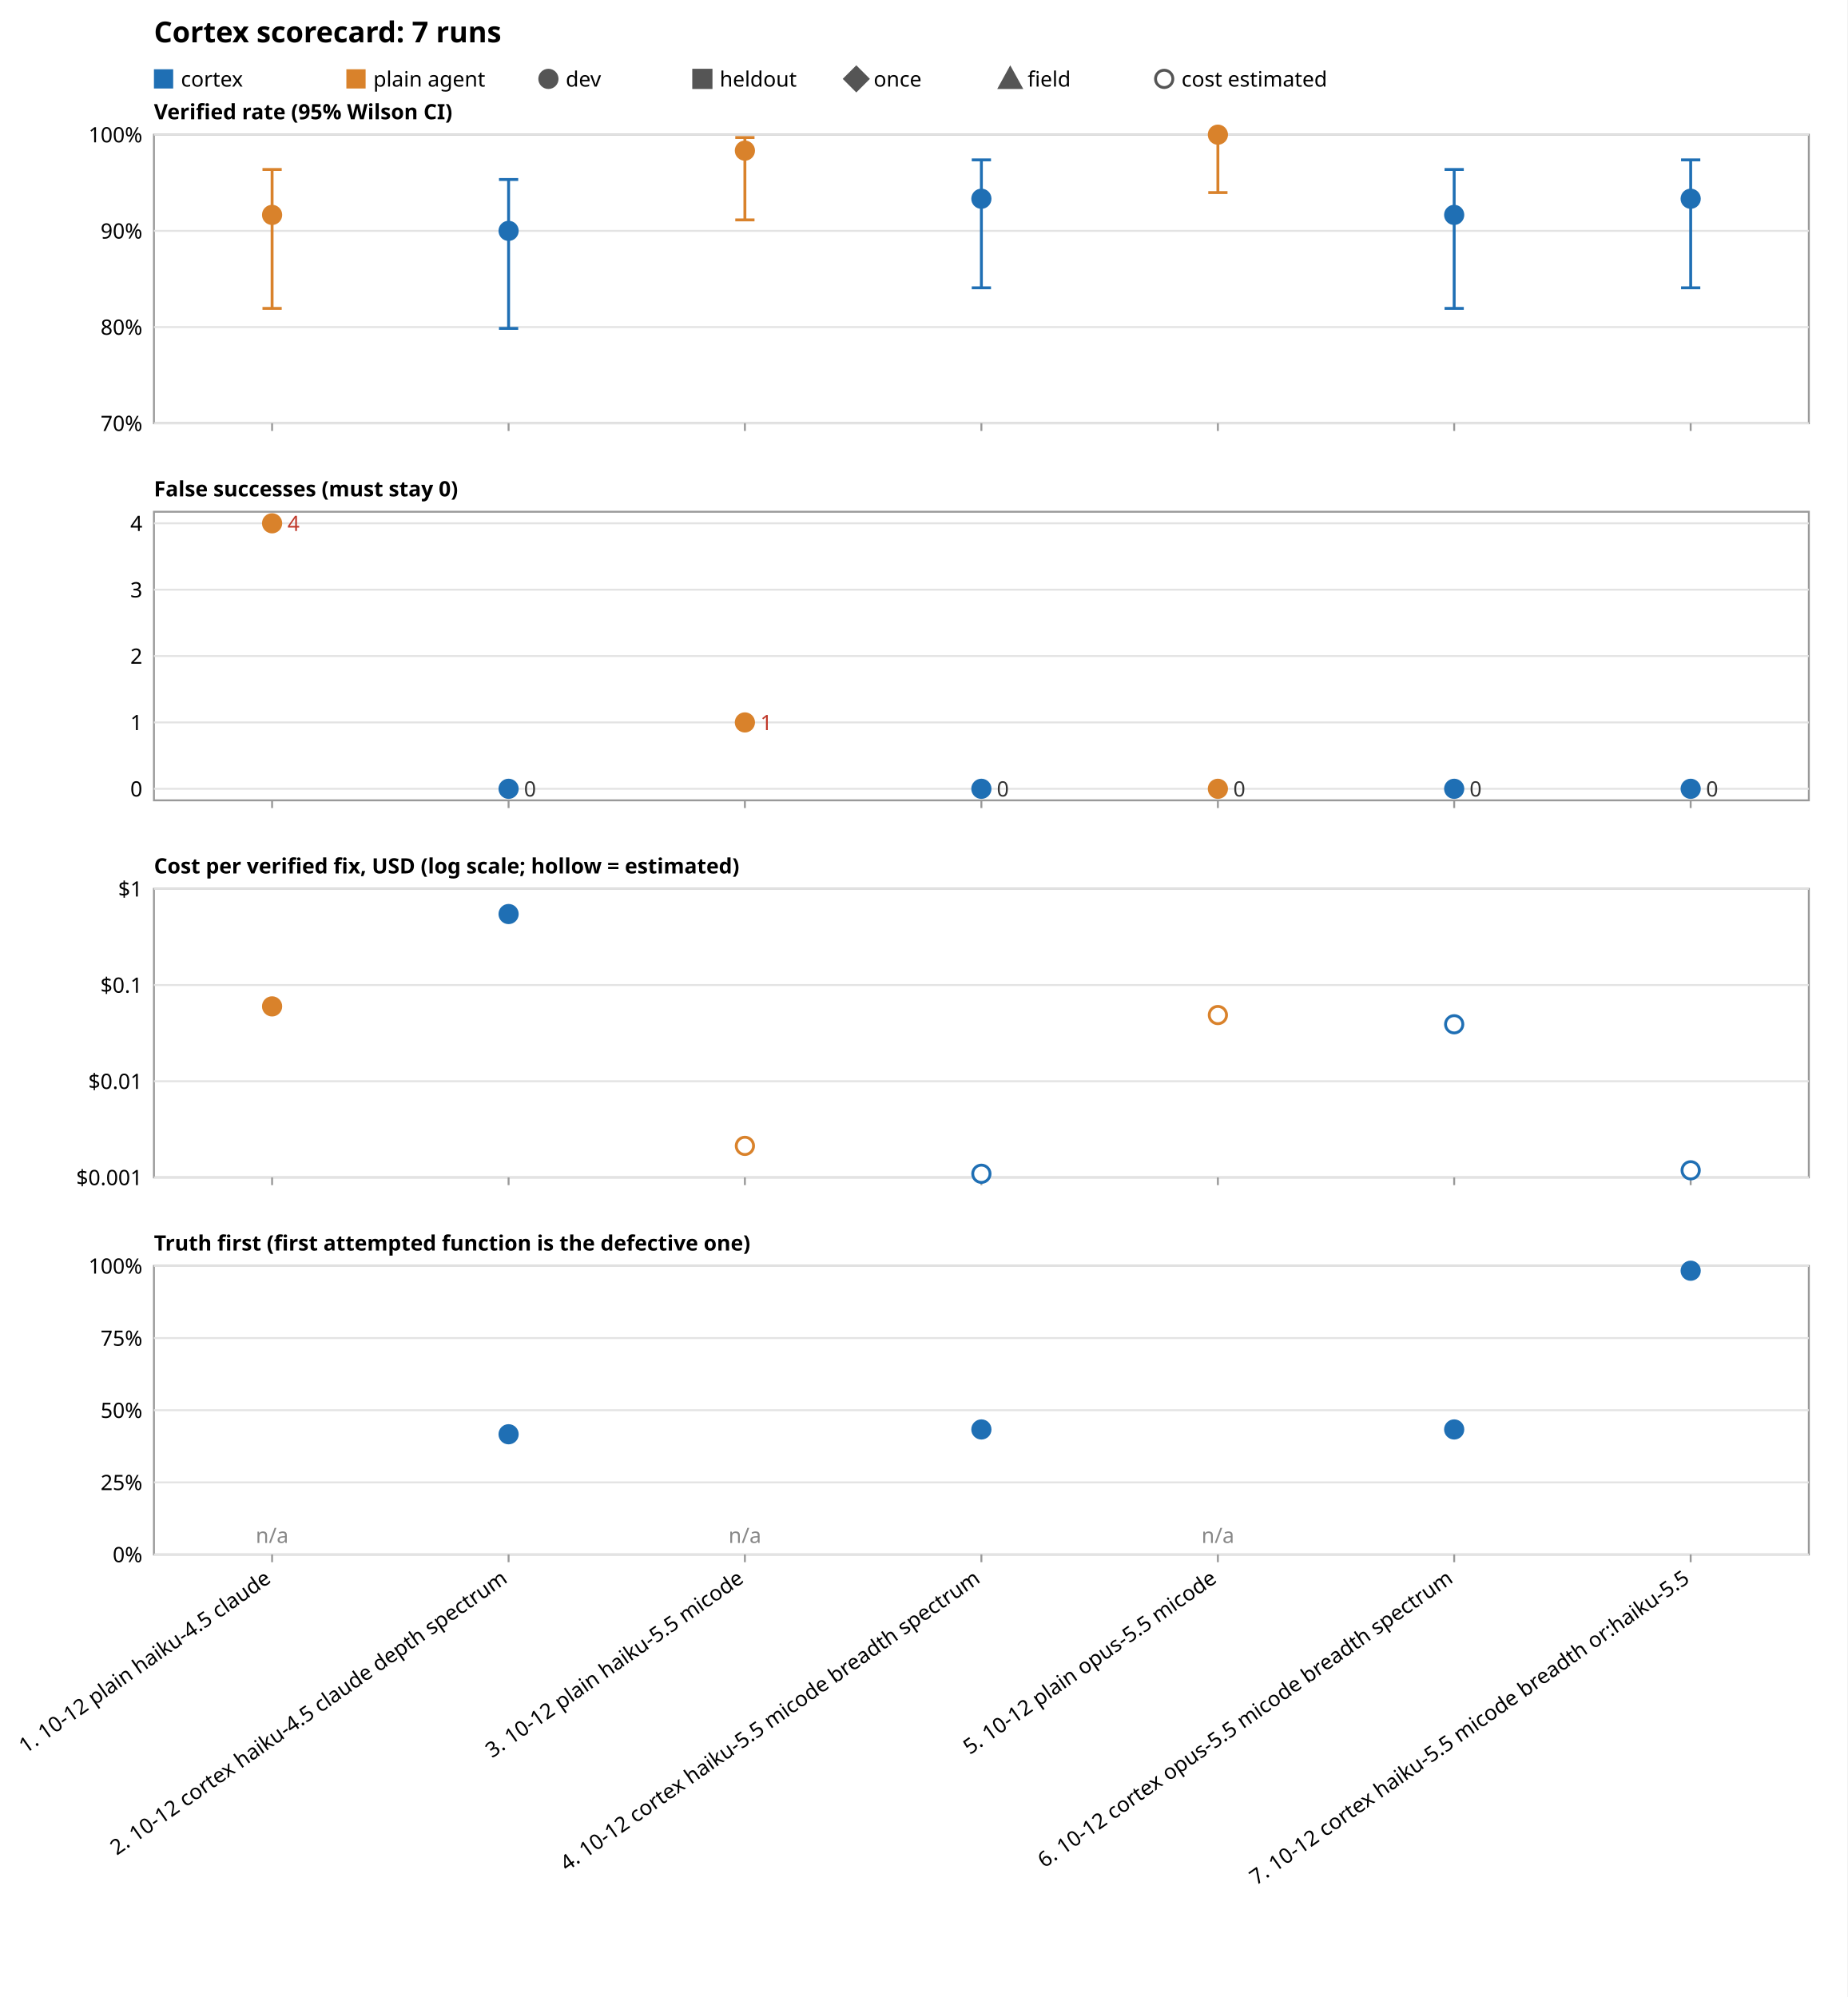
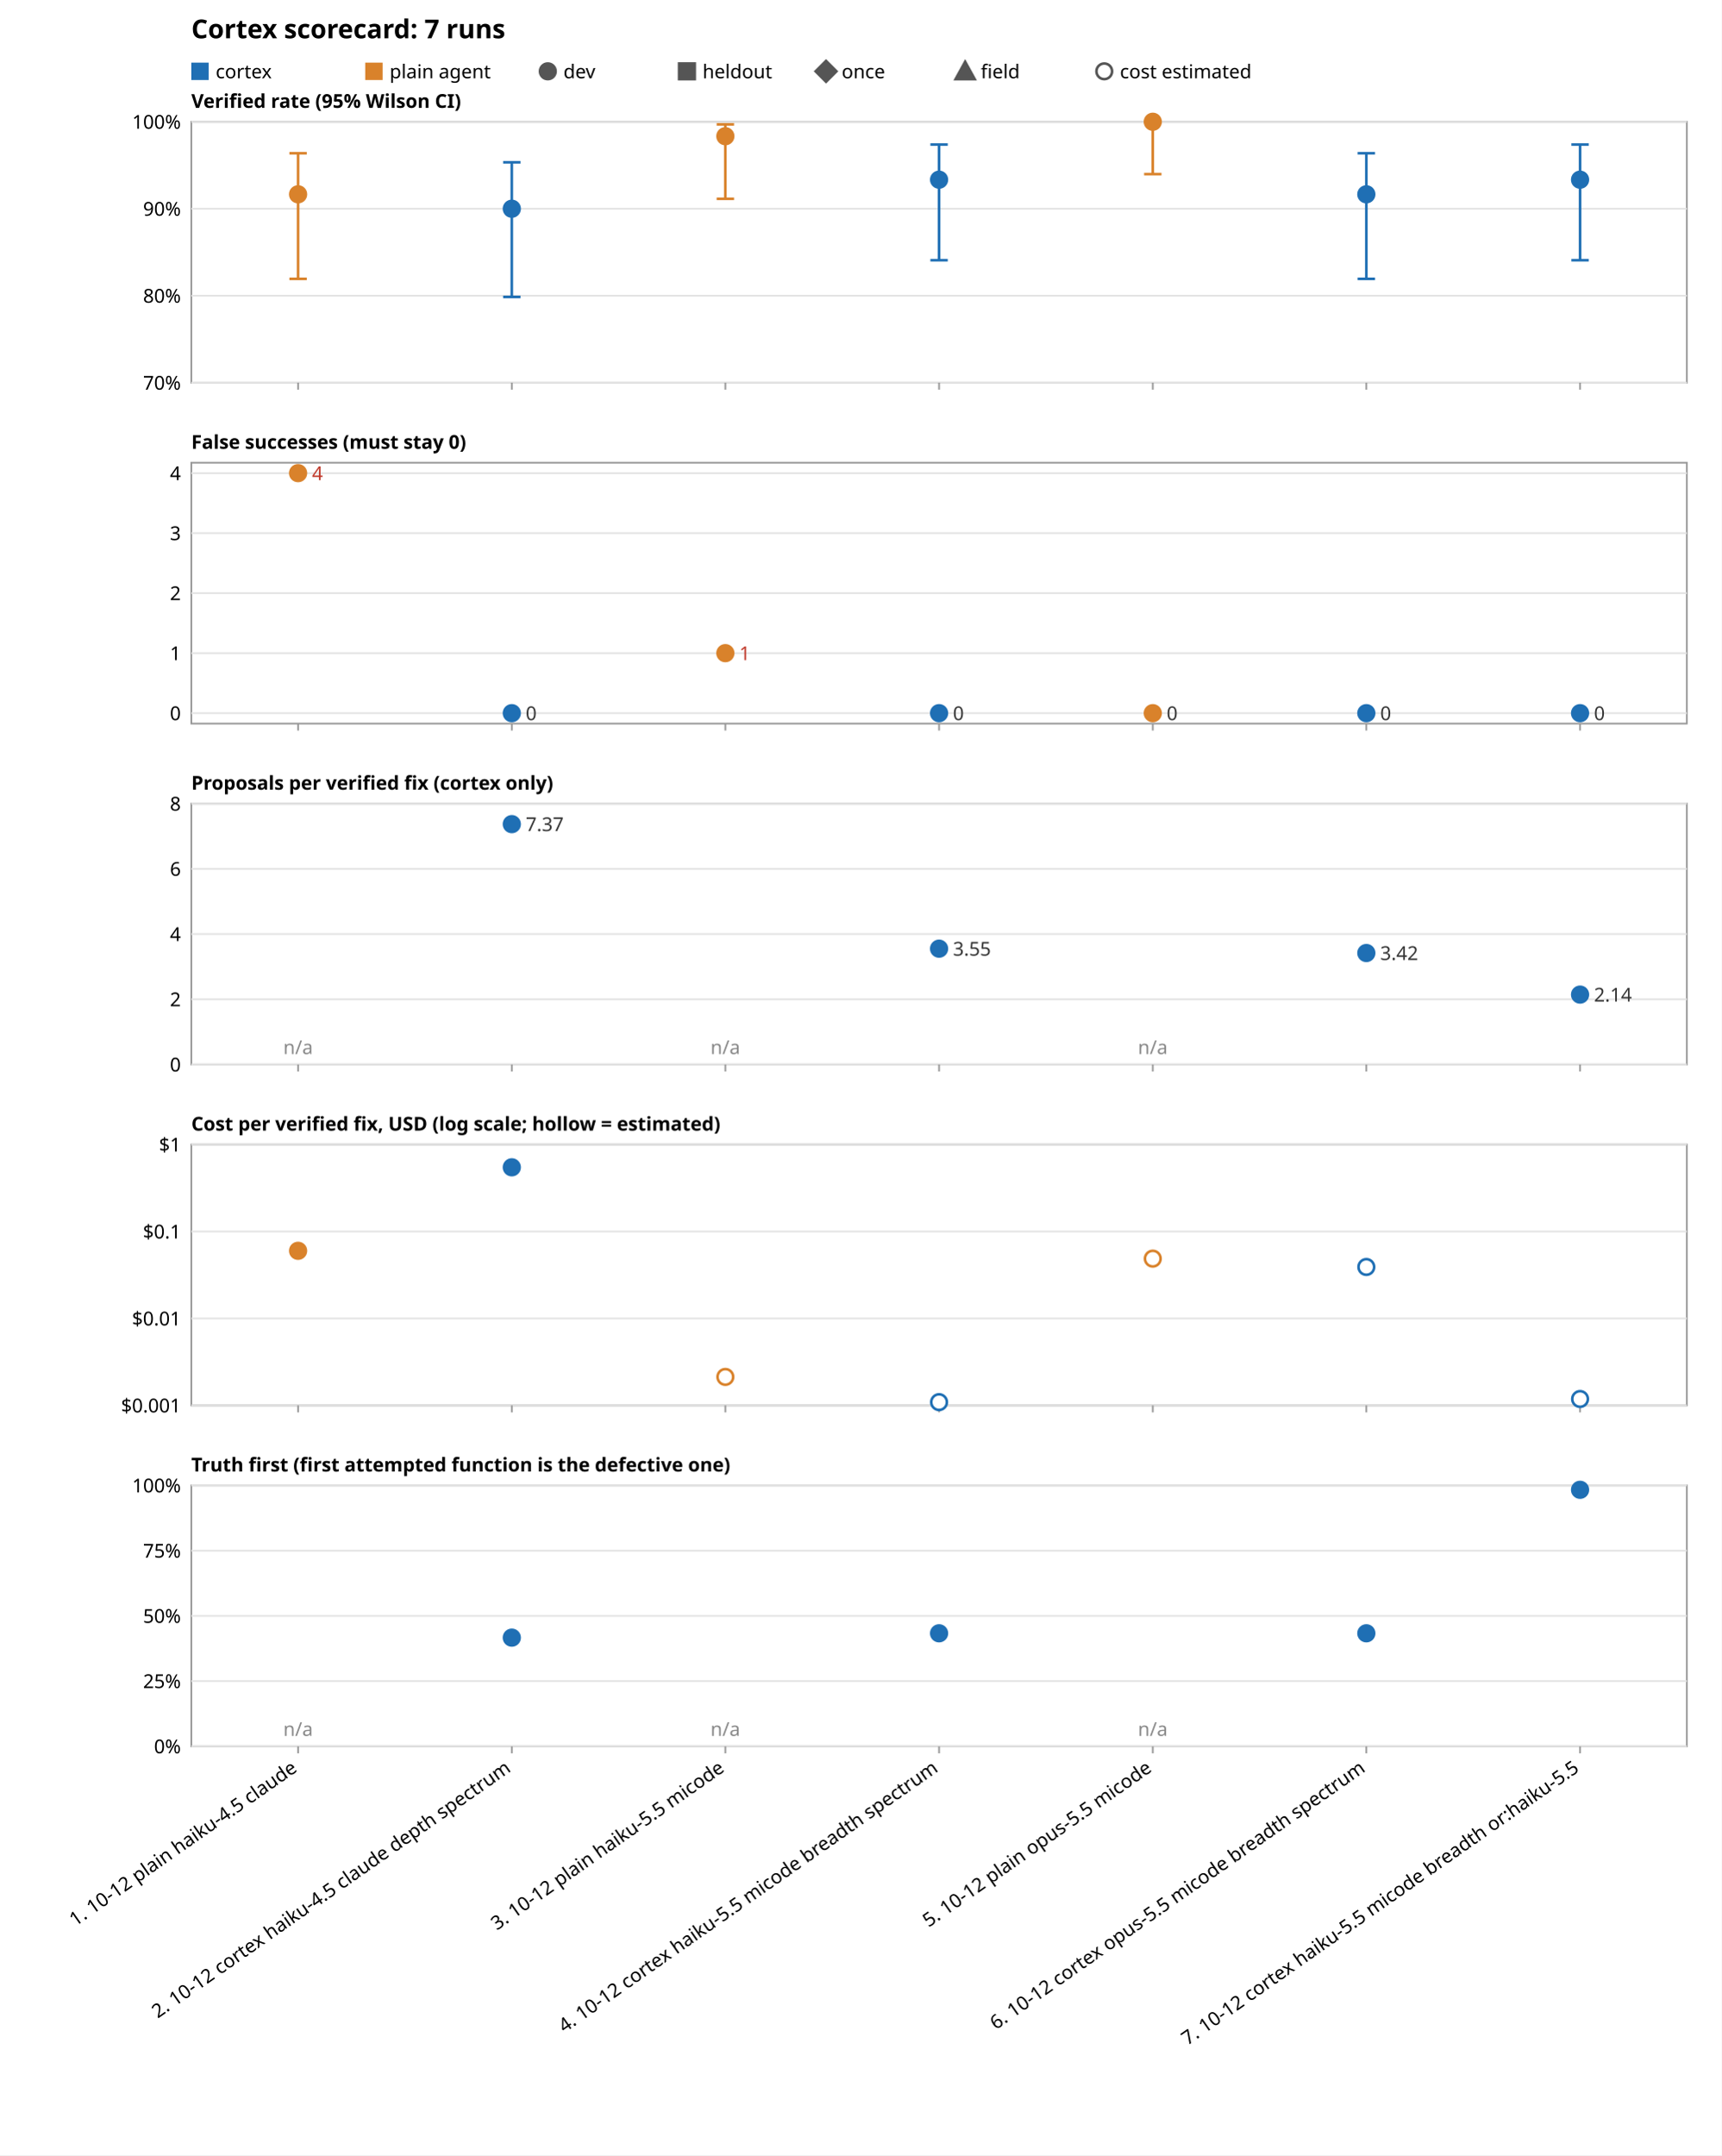
- <svg xmlns="http://www.w3.org/2000/svg" width="960" height="1038" viewBox="0 0 960 1038" font-family="sans-serif" font-size="11">
-   <rect x="0" y="0" width="960" height="1038" fill="#ffffff" />
-   <text x="80" y="22" font-size="15" font-weight="bold">Cortex scorecard: 7 runs</text>
-   <rect x="80" y="36" width="10" height="10" fill="#1f6fb4" />
-   <text x="94" y="45">cortex</text>
-   <rect x="180" y="36" width="10" height="10" fill="#d9822b" />
-   <text x="194" y="45">plain agent</text>
-   <circle cx="285.0" cy="41.0" r="4.5" fill="#555555" stroke="#555555" stroke-width="1.5" />
-   <text x="294" y="45">dev</text>
-   <rect x="360.5" y="36.5" width="9" height="9" fill="#555555" stroke="#555555" stroke-width="1.5" />
-   <text x="374" y="45">heldout</text>
-   <polygon points="445.0,35.0 451.0,41.0 445.0,47.0 439.0,41.0" fill="#555555" stroke="#555555" stroke-width="1.5" />
-   <text x="454" y="45">once</text>
-   <polygon points="525.0,35.5 530.5,45.5 519.5,45.5" fill="#555555" stroke="#555555" stroke-width="1.5" />
-   <text x="534" y="45">field</text>
-   <circle cx="605.0" cy="41.0" r="4.5" fill="#ffffff" stroke="#555555" stroke-width="1.5" />
-   <text x="614" y="45">cost estimated</text>
-   <text x="80" y="62" font-weight="bold">Verified rate (95% Wilson CI)</text>
-   <rect x="80" y="70" width="860" height="150" fill="none" stroke="#999999" />
-   <line x1="80" y1="220.0" x2="940" y2="220.0" stroke="#e3e3e3" />
-   <text x="74" y="224.0" text-anchor="end">70%</text>
-   <line x1="80" y1="170.0" x2="940" y2="170.0" stroke="#e3e3e3" />
-   <text x="74" y="174.0" text-anchor="end">80%</text>
-   <line x1="80" y1="120.0" x2="940" y2="120.0" stroke="#e3e3e3" />
-   <text x="74" y="124.0" text-anchor="end">90%</text>
-   <line x1="80" y1="70.0" x2="940" y2="70.0" stroke="#e3e3e3" />
-   <text x="74" y="74.0" text-anchor="end">100%</text>
-   <line x1="141.4" y1="220" x2="141.4" y2="224" stroke="#999999" />
-   <line x1="264.3" y1="220" x2="264.3" y2="224" stroke="#999999" />
-   <line x1="387.1" y1="220" x2="387.1" y2="224" stroke="#999999" />
-   <line x1="510.0" y1="220" x2="510.0" y2="224" stroke="#999999" />
-   <line x1="632.9" y1="220" x2="632.9" y2="224" stroke="#999999" />
-   <line x1="755.7" y1="220" x2="755.7" y2="224" stroke="#999999" />
-   <line x1="878.6" y1="220" x2="878.6" y2="224" stroke="#999999" />
-   <line x1="141.4" y1="160.3" x2="141.4" y2="88.1" stroke="#d9822b" stroke-width="1.5" />
-   <line x1="136.4" y1="160.3" x2="146.4" y2="160.3" stroke="#d9822b" stroke-width="1.5" />
-   <line x1="136.4" y1="88.1" x2="146.4" y2="88.1" stroke="#d9822b" stroke-width="1.5" />
-   <circle cx="141.4" cy="111.7" r="4.5" fill="#d9822b" stroke="#d9822b" stroke-width="1.5" />
-   <line x1="264.3" y1="170.7" x2="264.3" y2="93.3" stroke="#1f6fb4" stroke-width="1.5" />
-   <line x1="259.3" y1="170.7" x2="269.3" y2="170.7" stroke="#1f6fb4" stroke-width="1.5" />
-   <line x1="259.3" y1="93.3" x2="269.3" y2="93.3" stroke="#1f6fb4" stroke-width="1.5" />
-   <circle cx="264.3" cy="120.0" r="4.5" fill="#1f6fb4" stroke="#1f6fb4" stroke-width="1.5" />
-   <line x1="387.1" y1="114.3" x2="387.1" y2="71.5" stroke="#d9822b" stroke-width="1.5" />
-   <line x1="382.1" y1="114.3" x2="392.1" y2="114.3" stroke="#d9822b" stroke-width="1.5" />
-   <line x1="382.1" y1="71.5" x2="392.1" y2="71.5" stroke="#d9822b" stroke-width="1.5" />
-   <circle cx="387.1" cy="78.3" r="4.5" fill="#d9822b" stroke="#d9822b" stroke-width="1.5" />
-   <line x1="510.0" y1="149.6" x2="510.0" y2="83.1" stroke="#1f6fb4" stroke-width="1.5" />
-   <line x1="505.0" y1="149.6" x2="515.0" y2="149.6" stroke="#1f6fb4" stroke-width="1.5" />
-   <line x1="505.0" y1="83.1" x2="515.0" y2="83.1" stroke="#1f6fb4" stroke-width="1.5" />
-   <circle cx="510.0" cy="103.3" r="4.5" fill="#1f6fb4" stroke="#1f6fb4" stroke-width="1.5" />
-   <line x1="632.9" y1="100.1" x2="632.9" y2="70.0" stroke="#d9822b" stroke-width="1.5" />
-   <line x1="627.9" y1="100.1" x2="637.9" y2="100.1" stroke="#d9822b" stroke-width="1.5" />
-   <line x1="627.9" y1="70.0" x2="637.9" y2="70.0" stroke="#d9822b" stroke-width="1.5" />
-   <circle cx="632.9" cy="70.0" r="4.5" fill="#d9822b" stroke="#d9822b" stroke-width="1.5" />
-   <line x1="755.7" y1="160.3" x2="755.7" y2="88.1" stroke="#1f6fb4" stroke-width="1.5" />
-   <line x1="750.7" y1="160.3" x2="760.7" y2="160.3" stroke="#1f6fb4" stroke-width="1.5" />
-   <line x1="750.7" y1="88.1" x2="760.7" y2="88.1" stroke="#1f6fb4" stroke-width="1.5" />
-   <circle cx="755.7" cy="111.7" r="4.5" fill="#1f6fb4" stroke="#1f6fb4" stroke-width="1.5" />
-   <line x1="878.6" y1="149.6" x2="878.6" y2="83.1" stroke="#1f6fb4" stroke-width="1.5" />
-   <line x1="873.6" y1="149.6" x2="883.6" y2="149.6" stroke="#1f6fb4" stroke-width="1.5" />
-   <line x1="873.6" y1="83.1" x2="883.6" y2="83.1" stroke="#1f6fb4" stroke-width="1.5" />
-   <circle cx="878.6" cy="103.3" r="4.5" fill="#1f6fb4" stroke="#1f6fb4" stroke-width="1.5" />
-   <text x="80" y="258" font-weight="bold">False successes (must stay 0)</text>
-   <rect x="80" y="266" width="860" height="150" fill="none" stroke="#999999" />
-   <line x1="80" y1="410.0" x2="940" y2="410.0" stroke="#e3e3e3" />
-   <text x="74" y="414.0" text-anchor="end">0</text>
-   <line x1="80" y1="375.5" x2="940" y2="375.5" stroke="#e3e3e3" />
-   <text x="74" y="379.5" text-anchor="end">1</text>
-   <line x1="80" y1="341.0" x2="940" y2="341.0" stroke="#e3e3e3" />
-   <text x="74" y="345.0" text-anchor="end">2</text>
-   <line x1="80" y1="306.5" x2="940" y2="306.5" stroke="#e3e3e3" />
-   <text x="74" y="310.5" text-anchor="end">3</text>
-   <line x1="80" y1="272.0" x2="940" y2="272.0" stroke="#e3e3e3" />
-   <text x="74" y="276.0" text-anchor="end">4</text>
-   <line x1="141.4" y1="416" x2="141.4" y2="420" stroke="#999999" />
-   <line x1="264.3" y1="416" x2="264.3" y2="420" stroke="#999999" />
-   <line x1="387.1" y1="416" x2="387.1" y2="420" stroke="#999999" />
-   <line x1="510.0" y1="416" x2="510.0" y2="420" stroke="#999999" />
-   <line x1="632.9" y1="416" x2="632.9" y2="420" stroke="#999999" />
-   <line x1="755.7" y1="416" x2="755.7" y2="420" stroke="#999999" />
-   <line x1="878.6" y1="416" x2="878.6" y2="420" stroke="#999999" />
-   <circle cx="141.4" cy="272.0" r="4.5" fill="#d9822b" stroke="#d9822b" stroke-width="1.5" />
-   <text x="149.4" y="276.0" fill="#c0392b">4</text>
-   <circle cx="264.3" cy="410.0" r="4.5" fill="#1f6fb4" stroke="#1f6fb4" stroke-width="1.5" />
-   <text x="272.3" y="414.0" fill="#333333">0</text>
-   <circle cx="387.1" cy="375.5" r="4.5" fill="#d9822b" stroke="#d9822b" stroke-width="1.5" />
-   <text x="395.1" y="379.5" fill="#c0392b">1</text>
-   <circle cx="510.0" cy="410.0" r="4.5" fill="#1f6fb4" stroke="#1f6fb4" stroke-width="1.5" />
-   <text x="518.0" y="414.0" fill="#333333">0</text>
-   <circle cx="632.9" cy="410.0" r="4.5" fill="#d9822b" stroke="#d9822b" stroke-width="1.5" />
-   <text x="640.9" y="414.0" fill="#333333">0</text>
-   <circle cx="755.7" cy="410.0" r="4.5" fill="#1f6fb4" stroke="#1f6fb4" stroke-width="1.5" />
-   <text x="763.7" y="414.0" fill="#333333">0</text>
-   <circle cx="878.6" cy="410.0" r="4.5" fill="#1f6fb4" stroke="#1f6fb4" stroke-width="1.5" />
-   <text x="886.6" y="414.0" fill="#333333">0</text>
-   <text x="80" y="454" font-weight="bold">Cost per verified fix, USD (log scale; hollow = estimated)</text>
-   <rect x="80" y="462" width="860" height="150" fill="none" stroke="#999999" />
-   <line x1="80" y1="612.0" x2="940" y2="612.0" stroke="#e3e3e3" />
-   <text x="74" y="616.0" text-anchor="end">$0.001</text>
-   <line x1="80" y1="562.0" x2="940" y2="562.0" stroke="#e3e3e3" />
-   <text x="74" y="566.0" text-anchor="end">$0.01</text>
-   <line x1="80" y1="512.0" x2="940" y2="512.0" stroke="#e3e3e3" />
-   <text x="74" y="516.0" text-anchor="end">$0.1</text>
-   <line x1="80" y1="462.0" x2="940" y2="462.0" stroke="#e3e3e3" />
-   <text x="74" y="466.0" text-anchor="end">$1</text>
-   <line x1="141.4" y1="612" x2="141.4" y2="616" stroke="#999999" />
-   <line x1="264.3" y1="612" x2="264.3" y2="616" stroke="#999999" />
-   <line x1="387.1" y1="612" x2="387.1" y2="616" stroke="#999999" />
-   <line x1="510.0" y1="612" x2="510.0" y2="616" stroke="#999999" />
-   <line x1="632.9" y1="612" x2="632.9" y2="616" stroke="#999999" />
-   <line x1="755.7" y1="612" x2="755.7" y2="616" stroke="#999999" />
-   <line x1="878.6" y1="612" x2="878.6" y2="616" stroke="#999999" />
-   <circle cx="141.4" cy="523.1" r="4.5" fill="#d9822b" stroke="#d9822b" stroke-width="1.5" />
-   <circle cx="264.3" cy="475.1" r="4.5" fill="#1f6fb4" stroke="#1f6fb4" stroke-width="1.5" />
-   <circle cx="387.1" cy="595.6" r="4.5" fill="#ffffff" stroke="#d9822b" stroke-width="1.5" />
-   <circle cx="510.0" cy="610.1" r="4.5" fill="#ffffff" stroke="#1f6fb4" stroke-width="1.5" />
-   <circle cx="632.9" cy="527.6" r="4.5" fill="#ffffff" stroke="#d9822b" stroke-width="1.5" />
-   <circle cx="755.7" cy="532.4" r="4.5" fill="#ffffff" stroke="#1f6fb4" stroke-width="1.5" />
-   <circle cx="878.6" cy="608.3" r="4.5" fill="#ffffff" stroke="#1f6fb4" stroke-width="1.5" />
-   <text x="80" y="650" font-weight="bold">Truth first (first attempted function is the defective one)</text>
-   <rect x="80" y="658" width="860" height="150" fill="none" stroke="#999999" />
-   <line x1="80" y1="808.0" x2="940" y2="808.0" stroke="#e3e3e3" />
-   <text x="74" y="812.0" text-anchor="end">0%</text>
-   <line x1="80" y1="770.5" x2="940" y2="770.5" stroke="#e3e3e3" />
-   <text x="74" y="774.5" text-anchor="end">25%</text>
-   <line x1="80" y1="733.0" x2="940" y2="733.0" stroke="#e3e3e3" />
-   <text x="74" y="737.0" text-anchor="end">50%</text>
-   <line x1="80" y1="695.5" x2="940" y2="695.5" stroke="#e3e3e3" />
-   <text x="74" y="699.5" text-anchor="end">75%</text>
-   <line x1="80" y1="658.0" x2="940" y2="658.0" stroke="#e3e3e3" />
-   <text x="74" y="662.0" text-anchor="end">100%</text>
-   <line x1="141.4" y1="808" x2="141.4" y2="812" stroke="#999999" />
-   <line x1="264.3" y1="808" x2="264.3" y2="812" stroke="#999999" />
-   <line x1="387.1" y1="808" x2="387.1" y2="812" stroke="#999999" />
-   <line x1="510.0" y1="808" x2="510.0" y2="812" stroke="#999999" />
-   <line x1="632.9" y1="808" x2="632.9" y2="812" stroke="#999999" />
-   <line x1="755.7" y1="808" x2="755.7" y2="812" stroke="#999999" />
-   <line x1="878.6" y1="808" x2="878.6" y2="812" stroke="#999999" />
-   <text x="141.4" y="802" text-anchor="middle" fill="#888888">n/a</text>
-   <circle cx="264.3" cy="745.5" r="4.5" fill="#1f6fb4" stroke="#1f6fb4" stroke-width="1.5" />
-   <text x="387.1" y="802" text-anchor="middle" fill="#888888">n/a</text>
-   <circle cx="510.0" cy="743.0" r="4.5" fill="#1f6fb4" stroke="#1f6fb4" stroke-width="1.5" />
-   <text x="632.9" y="802" text-anchor="middle" fill="#888888">n/a</text>
-   <circle cx="755.7" cy="743.0" r="4.5" fill="#1f6fb4" stroke="#1f6fb4" stroke-width="1.5" />
-   <circle cx="878.6" cy="660.5" r="4.5" fill="#1f6fb4" stroke="#1f6fb4" stroke-width="1.5" />
-   <text x="141.4" y="822" text-anchor="end" transform="rotate(-35 141.4 822)">1. 10-12 plain haiku-4.5 claude</text>
-   <text x="264.3" y="822" text-anchor="end" transform="rotate(-35 264.3 822)">2. 10-12 cortex haiku-4.5 claude depth spectrum</text>
-   <text x="387.1" y="822" text-anchor="end" transform="rotate(-35 387.1 822)">3. 10-12 plain haiku-5.5 micode</text>
-   <text x="510.0" y="822" text-anchor="end" transform="rotate(-35 510.0 822)">4. 10-12 cortex haiku-5.5 micode breadth spectrum</text>
-   <text x="632.9" y="822" text-anchor="end" transform="rotate(-35 632.9 822)">5. 10-12 plain opus-5.5 micode</text>
-   <text x="755.7" y="822" text-anchor="end" transform="rotate(-35 755.7 822)">6. 10-12 cortex opus-5.5 micode breadth spectrum</text>
-   <text x="878.6" y="822" text-anchor="end" transform="rotate(-35 878.6 822)">7. 10-12 cortex haiku-5.5 micode breadth or:haiku-5.5</text>
+ <svg xmlns="http://www.w3.org/2000/svg" width="990" height="1239" viewBox="0 0 990 1239" font-family="sans-serif" font-size="11">
+   <rect x="0" y="0" width="990" height="1239" fill="#ffffff" />
+   <text x="110" y="22" font-size="15" font-weight="bold">Cortex scorecard: 7 runs</text>
+   <rect x="110" y="36" width="10" height="10" fill="#1f6fb4" />
+   <text x="124" y="45">cortex</text>
+   <rect x="210" y="36" width="10" height="10" fill="#d9822b" />
+   <text x="224" y="45">plain agent</text>
+   <circle cx="315.0" cy="41.0" r="4.5" fill="#555555" stroke="#555555" stroke-width="1.5" />
+   <text x="324" y="45">dev</text>
+   <rect x="390.5" y="36.5" width="9" height="9" fill="#555555" stroke="#555555" stroke-width="1.5" />
+   <text x="404" y="45">heldout</text>
+   <polygon points="475.0,35.0 481.0,41.0 475.0,47.0 469.0,41.0" fill="#555555" stroke="#555555" stroke-width="1.5" />
+   <text x="484" y="45">once</text>
+   <polygon points="555.0,35.5 560.5,45.5 549.5,45.5" fill="#555555" stroke="#555555" stroke-width="1.5" />
+   <text x="564" y="45">field</text>
+   <circle cx="635.0" cy="41.0" r="4.5" fill="#ffffff" stroke="#555555" stroke-width="1.5" />
+   <text x="644" y="45">cost estimated</text>
+   <text x="110" y="62" font-weight="bold">Verified rate (95% Wilson CI)</text>
+   <rect x="110" y="70" width="860" height="150" fill="none" stroke="#999999" />
+   <line x1="110" y1="220.0" x2="970" y2="220.0" stroke="#e3e3e3" />
+   <text x="104" y="224.0" text-anchor="end">70%</text>
+   <line x1="110" y1="170.0" x2="970" y2="170.0" stroke="#e3e3e3" />
+   <text x="104" y="174.0" text-anchor="end">80%</text>
+   <line x1="110" y1="120.0" x2="970" y2="120.0" stroke="#e3e3e3" />
+   <text x="104" y="124.0" text-anchor="end">90%</text>
+   <line x1="110" y1="70.0" x2="970" y2="70.0" stroke="#e3e3e3" />
+   <text x="104" y="74.0" text-anchor="end">100%</text>
+   <line x1="171.4" y1="220" x2="171.4" y2="224" stroke="#999999" />
+   <line x1="294.3" y1="220" x2="294.3" y2="224" stroke="#999999" />
+   <line x1="417.1" y1="220" x2="417.1" y2="224" stroke="#999999" />
+   <line x1="540.0" y1="220" x2="540.0" y2="224" stroke="#999999" />
+   <line x1="662.9" y1="220" x2="662.9" y2="224" stroke="#999999" />
+   <line x1="785.7" y1="220" x2="785.7" y2="224" stroke="#999999" />
+   <line x1="908.6" y1="220" x2="908.6" y2="224" stroke="#999999" />
+   <line x1="171.4" y1="160.3" x2="171.4" y2="88.1" stroke="#d9822b" stroke-width="1.5" />
+   <line x1="166.4" y1="160.3" x2="176.4" y2="160.3" stroke="#d9822b" stroke-width="1.5" />
+   <line x1="166.4" y1="88.1" x2="176.4" y2="88.1" stroke="#d9822b" stroke-width="1.5" />
+   <circle cx="171.4" cy="111.7" r="4.5" fill="#d9822b" stroke="#d9822b" stroke-width="1.5" />
+   <line x1="294.3" y1="170.7" x2="294.3" y2="93.3" stroke="#1f6fb4" stroke-width="1.5" />
+   <line x1="289.3" y1="170.7" x2="299.3" y2="170.7" stroke="#1f6fb4" stroke-width="1.5" />
+   <line x1="289.3" y1="93.3" x2="299.3" y2="93.3" stroke="#1f6fb4" stroke-width="1.5" />
+   <circle cx="294.3" cy="120.0" r="4.5" fill="#1f6fb4" stroke="#1f6fb4" stroke-width="1.5" />
+   <line x1="417.1" y1="114.3" x2="417.1" y2="71.5" stroke="#d9822b" stroke-width="1.5" />
+   <line x1="412.1" y1="114.3" x2="422.1" y2="114.3" stroke="#d9822b" stroke-width="1.5" />
+   <line x1="412.1" y1="71.5" x2="422.1" y2="71.5" stroke="#d9822b" stroke-width="1.5" />
+   <circle cx="417.1" cy="78.3" r="4.5" fill="#d9822b" stroke="#d9822b" stroke-width="1.5" />
+   <line x1="540.0" y1="149.6" x2="540.0" y2="83.1" stroke="#1f6fb4" stroke-width="1.5" />
+   <line x1="535.0" y1="149.6" x2="545.0" y2="149.6" stroke="#1f6fb4" stroke-width="1.5" />
+   <line x1="535.0" y1="83.1" x2="545.0" y2="83.1" stroke="#1f6fb4" stroke-width="1.5" />
+   <circle cx="540.0" cy="103.3" r="4.5" fill="#1f6fb4" stroke="#1f6fb4" stroke-width="1.5" />
+   <line x1="662.9" y1="100.1" x2="662.9" y2="70.0" stroke="#d9822b" stroke-width="1.5" />
+   <line x1="657.9" y1="100.1" x2="667.9" y2="100.1" stroke="#d9822b" stroke-width="1.5" />
+   <line x1="657.9" y1="70.0" x2="667.9" y2="70.0" stroke="#d9822b" stroke-width="1.5" />
+   <circle cx="662.9" cy="70.0" r="4.5" fill="#d9822b" stroke="#d9822b" stroke-width="1.5" />
+   <line x1="785.7" y1="160.3" x2="785.7" y2="88.1" stroke="#1f6fb4" stroke-width="1.5" />
+   <line x1="780.7" y1="160.3" x2="790.7" y2="160.3" stroke="#1f6fb4" stroke-width="1.5" />
+   <line x1="780.7" y1="88.1" x2="790.7" y2="88.1" stroke="#1f6fb4" stroke-width="1.5" />
+   <circle cx="785.7" cy="111.7" r="4.5" fill="#1f6fb4" stroke="#1f6fb4" stroke-width="1.5" />
+   <line x1="908.6" y1="149.6" x2="908.6" y2="83.1" stroke="#1f6fb4" stroke-width="1.5" />
+   <line x1="903.6" y1="149.6" x2="913.6" y2="149.6" stroke="#1f6fb4" stroke-width="1.5" />
+   <line x1="903.6" y1="83.1" x2="913.6" y2="83.1" stroke="#1f6fb4" stroke-width="1.5" />
+   <circle cx="908.6" cy="103.3" r="4.5" fill="#1f6fb4" stroke="#1f6fb4" stroke-width="1.5" />
+   <text x="110" y="258" font-weight="bold">False successes (must stay 0)</text>
+   <rect x="110" y="266" width="860" height="150" fill="none" stroke="#999999" />
+   <line x1="110" y1="410.0" x2="970" y2="410.0" stroke="#e3e3e3" />
+   <text x="104" y="414.0" text-anchor="end">0</text>
+   <line x1="110" y1="375.5" x2="970" y2="375.5" stroke="#e3e3e3" />
+   <text x="104" y="379.5" text-anchor="end">1</text>
+   <line x1="110" y1="341.0" x2="970" y2="341.0" stroke="#e3e3e3" />
+   <text x="104" y="345.0" text-anchor="end">2</text>
+   <line x1="110" y1="306.5" x2="970" y2="306.5" stroke="#e3e3e3" />
+   <text x="104" y="310.5" text-anchor="end">3</text>
+   <line x1="110" y1="272.0" x2="970" y2="272.0" stroke="#e3e3e3" />
+   <text x="104" y="276.0" text-anchor="end">4</text>
+   <line x1="171.4" y1="416" x2="171.4" y2="420" stroke="#999999" />
+   <line x1="294.3" y1="416" x2="294.3" y2="420" stroke="#999999" />
+   <line x1="417.1" y1="416" x2="417.1" y2="420" stroke="#999999" />
+   <line x1="540.0" y1="416" x2="540.0" y2="420" stroke="#999999" />
+   <line x1="662.9" y1="416" x2="662.9" y2="420" stroke="#999999" />
+   <line x1="785.7" y1="416" x2="785.7" y2="420" stroke="#999999" />
+   <line x1="908.6" y1="416" x2="908.6" y2="420" stroke="#999999" />
+   <circle cx="171.4" cy="272.0" r="4.5" fill="#d9822b" stroke="#d9822b" stroke-width="1.5" />
+   <text x="179.4" y="276.0" fill="#c0392b">4</text>
+   <circle cx="294.3" cy="410.0" r="4.5" fill="#1f6fb4" stroke="#1f6fb4" stroke-width="1.5" />
+   <text x="302.3" y="414.0" fill="#333333">0</text>
+   <circle cx="417.1" cy="375.5" r="4.5" fill="#d9822b" stroke="#d9822b" stroke-width="1.5" />
+   <text x="425.1" y="379.5" fill="#c0392b">1</text>
+   <circle cx="540.0" cy="410.0" r="4.5" fill="#1f6fb4" stroke="#1f6fb4" stroke-width="1.5" />
+   <text x="548.0" y="414.0" fill="#333333">0</text>
+   <circle cx="662.9" cy="410.0" r="4.5" fill="#d9822b" stroke="#d9822b" stroke-width="1.5" />
+   <text x="670.9" y="414.0" fill="#333333">0</text>
+   <circle cx="785.7" cy="410.0" r="4.5" fill="#1f6fb4" stroke="#1f6fb4" stroke-width="1.5" />
+   <text x="793.7" y="414.0" fill="#333333">0</text>
+   <circle cx="908.6" cy="410.0" r="4.5" fill="#1f6fb4" stroke="#1f6fb4" stroke-width="1.5" />
+   <text x="916.6" y="414.0" fill="#333333">0</text>
+   <text x="110" y="454" font-weight="bold">Proposals per verified fix (cortex only)</text>
+   <rect x="110" y="462" width="860" height="150" fill="none" stroke="#999999" />
+   <line x1="110" y1="612.0" x2="970" y2="612.0" stroke="#e3e3e3" />
+   <text x="104" y="616.0" text-anchor="end">0</text>
+   <line x1="110" y1="574.5" x2="970" y2="574.5" stroke="#e3e3e3" />
+   <text x="104" y="578.5" text-anchor="end">2</text>
+   <line x1="110" y1="537.0" x2="970" y2="537.0" stroke="#e3e3e3" />
+   <text x="104" y="541.0" text-anchor="end">4</text>
+   <line x1="110" y1="499.5" x2="970" y2="499.5" stroke="#e3e3e3" />
+   <text x="104" y="503.5" text-anchor="end">6</text>
+   <line x1="110" y1="462.0" x2="970" y2="462.0" stroke="#e3e3e3" />
+   <text x="104" y="466.0" text-anchor="end">8</text>
+   <line x1="171.4" y1="612" x2="171.4" y2="616" stroke="#999999" />
+   <line x1="294.3" y1="612" x2="294.3" y2="616" stroke="#999999" />
+   <line x1="417.1" y1="612" x2="417.1" y2="616" stroke="#999999" />
+   <line x1="540.0" y1="612" x2="540.0" y2="616" stroke="#999999" />
+   <line x1="662.9" y1="612" x2="662.9" y2="616" stroke="#999999" />
+   <line x1="785.7" y1="612" x2="785.7" y2="616" stroke="#999999" />
+   <line x1="908.6" y1="612" x2="908.6" y2="616" stroke="#999999" />
+   <text x="171.4" y="606" text-anchor="middle" fill="#888888">n/a</text>
+   <circle cx="294.3" cy="473.8" r="4.5" fill="#1f6fb4" stroke="#1f6fb4" stroke-width="1.5" />
+   <text x="302.3" y="477.8" fill="#333333">7.37</text>
+   <text x="417.1" y="606" text-anchor="middle" fill="#888888">n/a</text>
+   <circle cx="540.0" cy="545.4" r="4.5" fill="#1f6fb4" stroke="#1f6fb4" stroke-width="1.5" />
+   <text x="548.0" y="549.4" fill="#333333">3.55</text>
+   <text x="662.9" y="606" text-anchor="middle" fill="#888888">n/a</text>
+   <circle cx="785.7" cy="547.9" r="4.5" fill="#1f6fb4" stroke="#1f6fb4" stroke-width="1.5" />
+   <text x="793.7" y="551.9" fill="#333333">3.42</text>
+   <circle cx="908.6" cy="571.8" r="4.5" fill="#1f6fb4" stroke="#1f6fb4" stroke-width="1.5" />
+   <text x="916.6" y="575.8" fill="#333333">2.14</text>
+   <text x="110" y="650" font-weight="bold">Cost per verified fix, USD (log scale; hollow = estimated)</text>
+   <rect x="110" y="658" width="860" height="150" fill="none" stroke="#999999" />
+   <line x1="110" y1="808.0" x2="970" y2="808.0" stroke="#e3e3e3" />
+   <text x="104" y="812.0" text-anchor="end">$0.001</text>
+   <line x1="110" y1="758.0" x2="970" y2="758.0" stroke="#e3e3e3" />
+   <text x="104" y="762.0" text-anchor="end">$0.01</text>
+   <line x1="110" y1="708.0" x2="970" y2="708.0" stroke="#e3e3e3" />
+   <text x="104" y="712.0" text-anchor="end">$0.1</text>
+   <line x1="110" y1="658.0" x2="970" y2="658.0" stroke="#e3e3e3" />
+   <text x="104" y="662.0" text-anchor="end">$1</text>
+   <line x1="171.4" y1="808" x2="171.4" y2="812" stroke="#999999" />
+   <line x1="294.3" y1="808" x2="294.3" y2="812" stroke="#999999" />
+   <line x1="417.1" y1="808" x2="417.1" y2="812" stroke="#999999" />
+   <line x1="540.0" y1="808" x2="540.0" y2="812" stroke="#999999" />
+   <line x1="662.9" y1="808" x2="662.9" y2="812" stroke="#999999" />
+   <line x1="785.7" y1="808" x2="785.7" y2="812" stroke="#999999" />
+   <line x1="908.6" y1="808" x2="908.6" y2="812" stroke="#999999" />
+   <circle cx="171.4" cy="719.1" r="4.5" fill="#d9822b" stroke="#d9822b" stroke-width="1.5" />
+   <circle cx="294.3" cy="671.1" r="4.5" fill="#1f6fb4" stroke="#1f6fb4" stroke-width="1.5" />
+   <circle cx="417.1" cy="791.6" r="4.5" fill="#ffffff" stroke="#d9822b" stroke-width="1.5" />
+   <circle cx="540.0" cy="806.1" r="4.5" fill="#ffffff" stroke="#1f6fb4" stroke-width="1.5" />
+   <circle cx="662.9" cy="723.6" r="4.5" fill="#ffffff" stroke="#d9822b" stroke-width="1.5" />
+   <circle cx="785.7" cy="728.4" r="4.5" fill="#ffffff" stroke="#1f6fb4" stroke-width="1.5" />
+   <circle cx="908.6" cy="804.3" r="4.5" fill="#ffffff" stroke="#1f6fb4" stroke-width="1.5" />
+   <text x="110" y="846" font-weight="bold">Truth first (first attempted function is the defective one)</text>
+   <rect x="110" y="854" width="860" height="150" fill="none" stroke="#999999" />
+   <line x1="110" y1="1004.0" x2="970" y2="1004.0" stroke="#e3e3e3" />
+   <text x="104" y="1008.0" text-anchor="end">0%</text>
+   <line x1="110" y1="966.5" x2="970" y2="966.5" stroke="#e3e3e3" />
+   <text x="104" y="970.5" text-anchor="end">25%</text>
+   <line x1="110" y1="929.0" x2="970" y2="929.0" stroke="#e3e3e3" />
+   <text x="104" y="933.0" text-anchor="end">50%</text>
+   <line x1="110" y1="891.5" x2="970" y2="891.5" stroke="#e3e3e3" />
+   <text x="104" y="895.5" text-anchor="end">75%</text>
+   <line x1="110" y1="854.0" x2="970" y2="854.0" stroke="#e3e3e3" />
+   <text x="104" y="858.0" text-anchor="end">100%</text>
+   <line x1="171.4" y1="1004" x2="171.4" y2="1008" stroke="#999999" />
+   <line x1="294.3" y1="1004" x2="294.3" y2="1008" stroke="#999999" />
+   <line x1="417.1" y1="1004" x2="417.1" y2="1008" stroke="#999999" />
+   <line x1="540.0" y1="1004" x2="540.0" y2="1008" stroke="#999999" />
+   <line x1="662.9" y1="1004" x2="662.9" y2="1008" stroke="#999999" />
+   <line x1="785.7" y1="1004" x2="785.7" y2="1008" stroke="#999999" />
+   <line x1="908.6" y1="1004" x2="908.6" y2="1008" stroke="#999999" />
+   <text x="171.4" y="998" text-anchor="middle" fill="#888888">n/a</text>
+   <circle cx="294.3" cy="941.5" r="4.5" fill="#1f6fb4" stroke="#1f6fb4" stroke-width="1.5" />
+   <text x="417.1" y="998" text-anchor="middle" fill="#888888">n/a</text>
+   <circle cx="540.0" cy="939.0" r="4.5" fill="#1f6fb4" stroke="#1f6fb4" stroke-width="1.5" />
+   <text x="662.9" y="998" text-anchor="middle" fill="#888888">n/a</text>
+   <circle cx="785.7" cy="939.0" r="4.5" fill="#1f6fb4" stroke="#1f6fb4" stroke-width="1.5" />
+   <circle cx="908.6" cy="856.5" r="4.5" fill="#1f6fb4" stroke="#1f6fb4" stroke-width="1.5" />
+   <text x="171.4" y="1018" text-anchor="end" transform="rotate(-35 171.4 1018)">1. 10-12 plain haiku-4.5 claude</text>
+   <text x="294.3" y="1018" text-anchor="end" transform="rotate(-35 294.3 1018)">2. 10-12 cortex haiku-4.5 claude depth spectrum</text>
+   <text x="417.1" y="1018" text-anchor="end" transform="rotate(-35 417.1 1018)">3. 10-12 plain haiku-5.5 micode</text>
+   <text x="540.0" y="1018" text-anchor="end" transform="rotate(-35 540.0 1018)">4. 10-12 cortex haiku-5.5 micode breadth spectrum</text>
+   <text x="662.9" y="1018" text-anchor="end" transform="rotate(-35 662.9 1018)">5. 10-12 plain opus-5.5 micode</text>
+   <text x="785.7" y="1018" text-anchor="end" transform="rotate(-35 785.7 1018)">6. 10-12 cortex opus-5.5 micode breadth spectrum</text>
+   <text x="908.6" y="1018" text-anchor="end" transform="rotate(-35 908.6 1018)">7. 10-12 cortex haiku-5.5 micode breadth or:haiku-5.5</text>
</svg>
